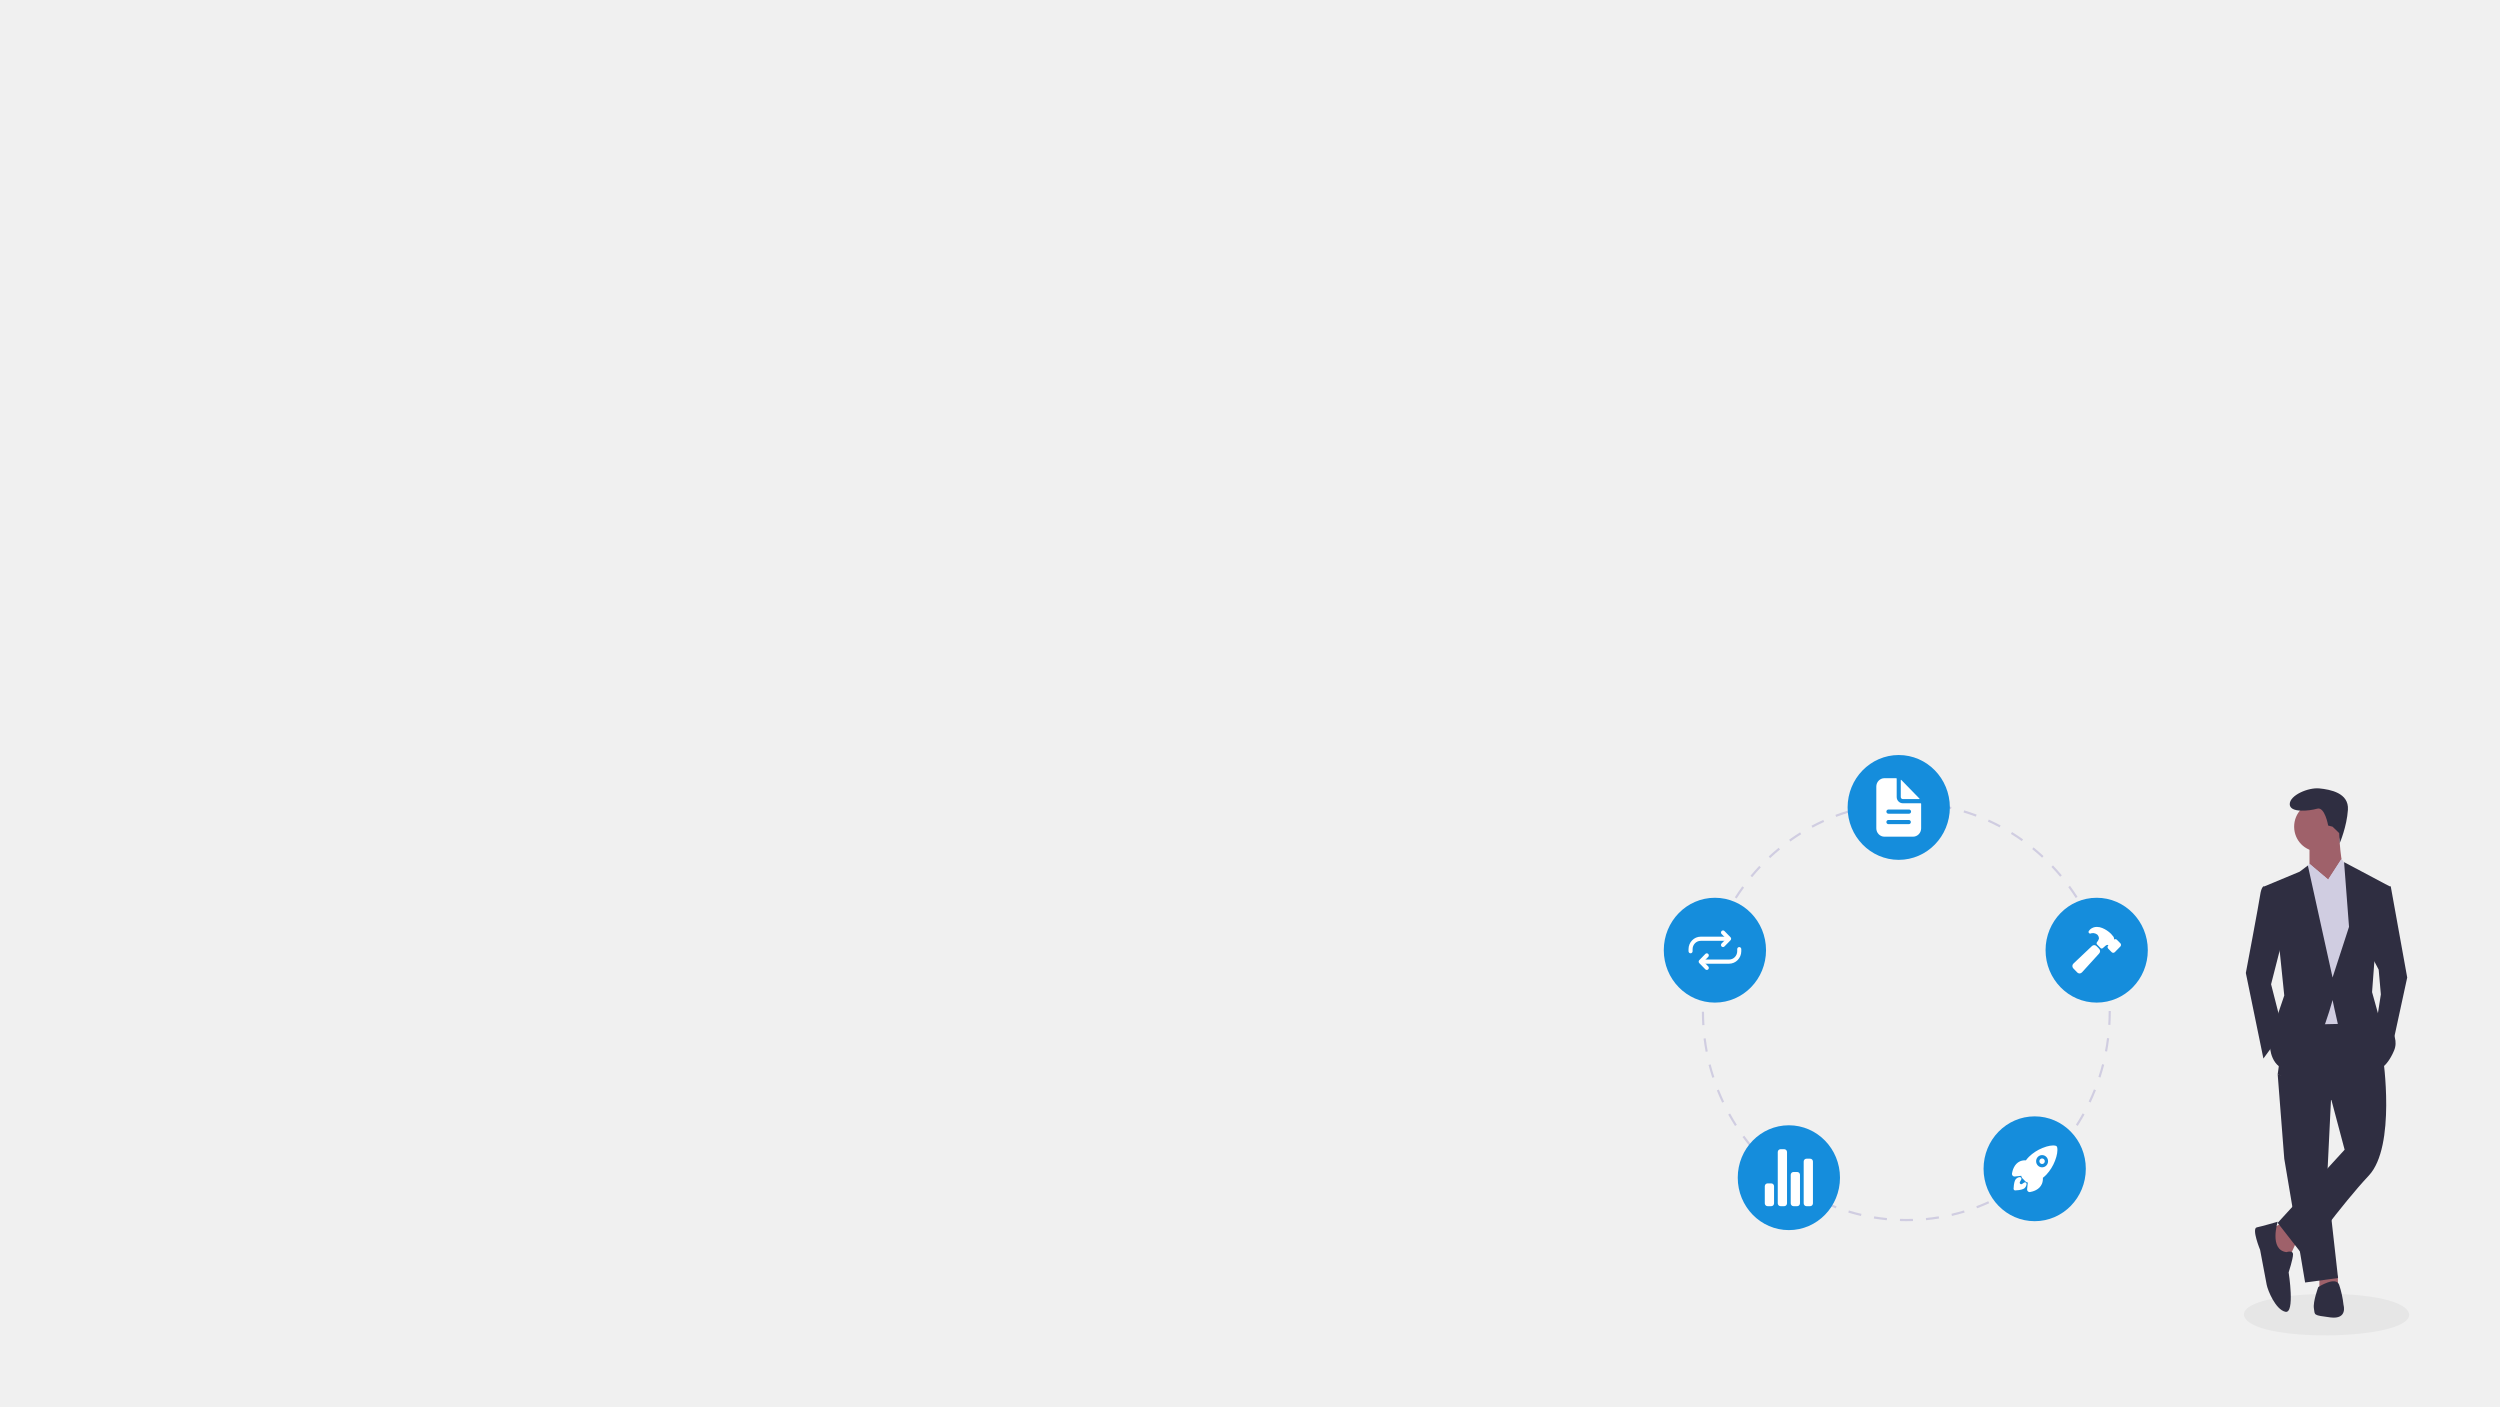
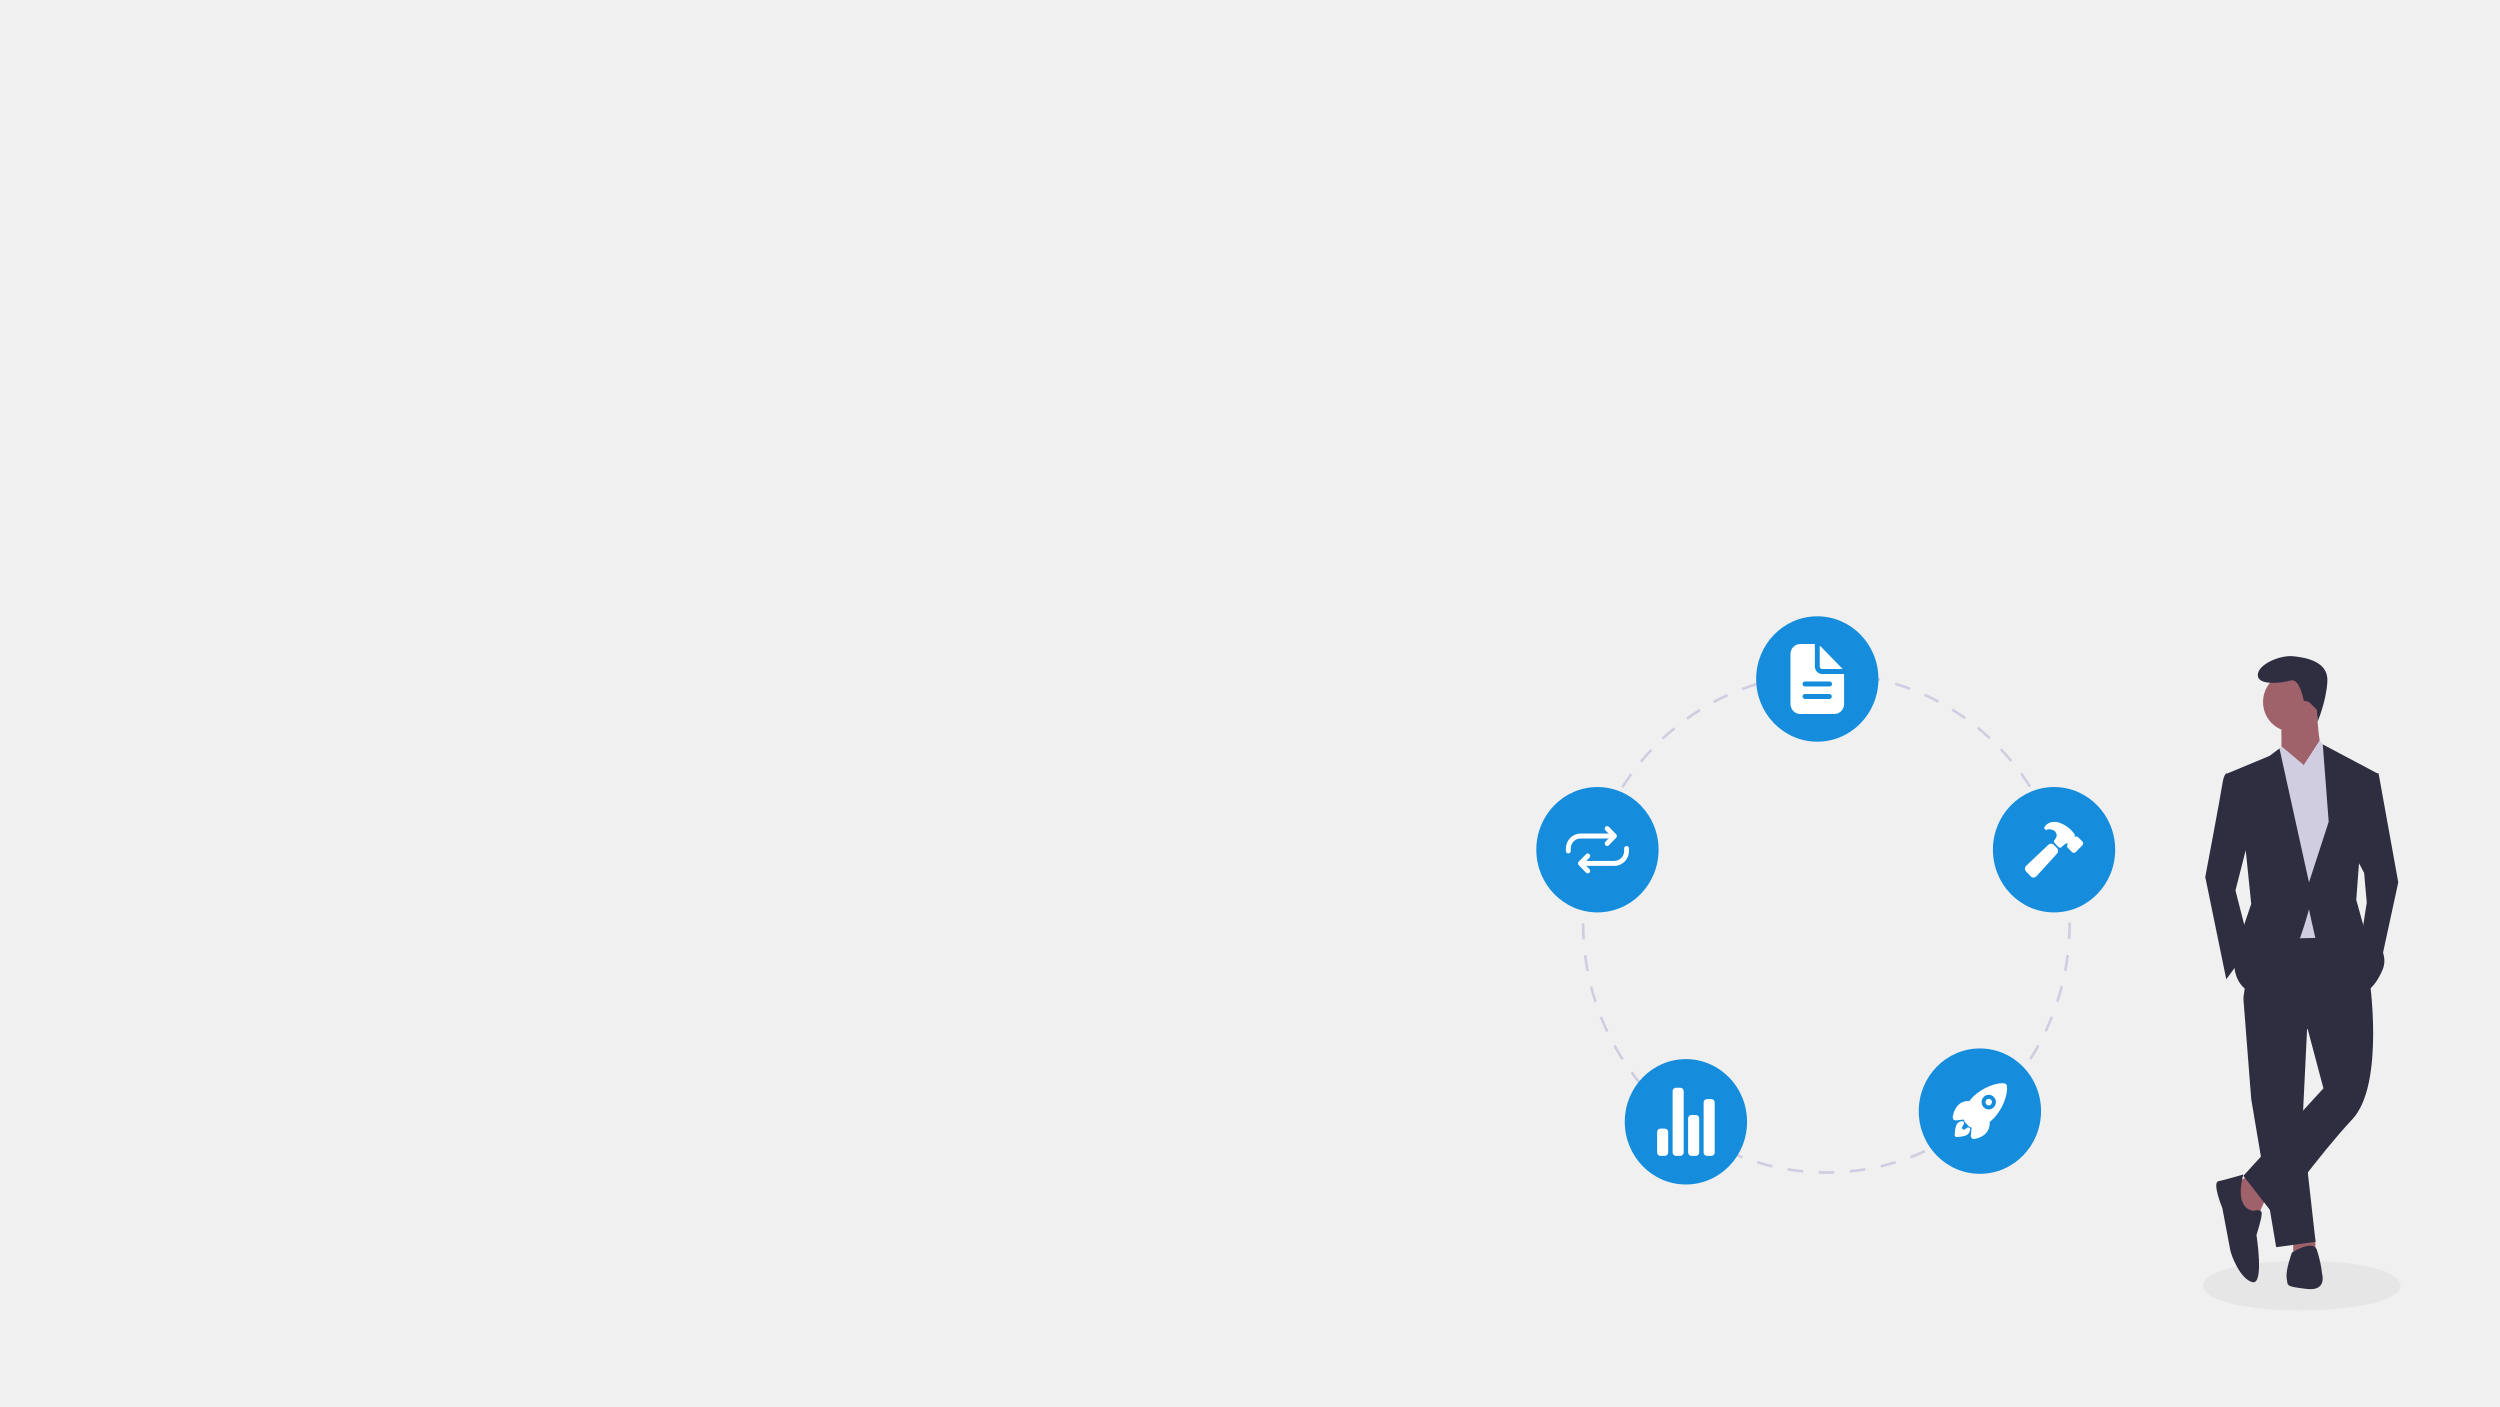
- <svg xmlns="http://www.w3.org/2000/svg" height="1080" viewBox="0 0 508 285.75" width="1920">
-   <text stroke-width=".365" transform="scale(.2645833)" x="254.255" y="440.841" />
-   <text stroke-width=".365" transform="scale(.2645833)" />
-   <path d="m489.547 267.135c.05 5.372-32.966 5.864-33.595 0-.05-5.372 32.966-5.864 33.595-0z" fill="#e6e6e6" stroke-width=".443" />
-   <g stroke-width="1.981" transform="matrix(.2210206 0 0 .2266125 325.8061 133.4645)">
+ <svg xmlns="http://www.w3.org/2000/svg" width="1920" height="1080" version="1.1" viewBox="0 0 508 285.75">
+   <text transform="scale(.2645833)" x="254.255" y="440.841" stroke-width=".365" />
+   <text transform="scale(.2645833)" stroke-width=".365" />
+   <path d="m487.809 261.232c0.06 6.425-39.427 7.013-40.179 5.4e-4 -0.06-6.424 39.427-7.013 40.179-5.4e-4z" fill="#e6e6e6" stroke-width=".443" />
+   <g transform="matrix(.2643357 0 0 .2710235 291.9787 101.3656)" stroke-width="1.176">
    <path d="m619.929 536.837 11.101 1.009 6.056-13.12-13.12-17.157-11.102 6.055z" fill="#9f616a" />
-     <path d="m675.437 564.086-.239-9.143-16.918-.949v11.101z" fill="#9f616a" />
+     <path d="m675.437 564.086-0.239-9.143-16.918-0.949v11.101z" fill="#9f616a" />
    <path d="m665.345 469.217 4.037-80.739-49.453-14.13 6.055 75.694 19.176 111.016 30.277-4.037z" fill="#2f2e41" />
  </g>
-   <g stroke-width=".443">
-     <path d="m480.668 205.489-16.061.229-1.785 12.579 10.93 5.26 2.677 10.063-13.607 14.866 5.354 6.861s7.584-10.521 13.161-16.467c5.577-5.946 2.9-24.014 2.9-24.014z" fill="#2f2e41" />
-     <g fill="#9f616a">
+   <g transform="matrix(1.195978,0,0,1.195978,-97.67816,-58.25495)">
+     <path d="m480.668 205.489-16.061 0.229-1.785 12.579 10.93 5.26 2.677 10.063-13.607 14.866 5.354 6.861s7.584-10.521 13.161-16.467c5.577-5.946 2.9-24.014 2.9-24.014z" fill="#2f2e41" stroke-width=".263" />
+     <g fill="#9f616a" stroke-width=".371">
      <ellipse cx="471.076" cy="167.981" rx="4.907" ry="5.032" />
-       <path d="m469.292 171.412v5.032l3.346 5.489s5.13-3.888 4.015-4.803c-1.115-.915-1.338-8.005-1.338-8.005z" />
+       <path d="m469.292 171.412v5.032l3.346 5.489s5.13-3.888 4.015-4.803c-1.115-0.915-1.338-8.005-1.338-8.005z" />
    </g>
  </g>
-   <path d="m678.607 181.247-12.253 18.502-17.157-14.129-15.139 18.166 6.056 126.155 47.434-1.009 8.074-110.007-10.092-28.259z" fill="#d0cde1" stroke-width="1.981" transform="matrix(.2210206 0 0 .2266125 325.8061 133.4645)" />
-   <g fill="#2f2e41">
-     <path d="m463.938 190.394-2.454 9.606 2.454 9.606-4.015 5.489-3.569-17.382s2.677-14.18 2.9-15.781.669-1.83.669-1.83l1.785.229z" stroke-width=".443" />
-     <path d="m705.714 267.368 7.065 13.121 2.019 22.203-4.037 25.231 14.129 23.213 14.129-63.583-15.138-81.749h-6.056z" stroke-width="1.981" transform="matrix(.2210206 0 0 .2266125 325.8061 133.4645)" />
-     <g stroke-width=".443">
-       <path d="m462.823 248.257s-3.123.915-4.238 1.144.669 4.574.669 4.574 1.115 5.946 1.338 7.09c.223 1.144 1.785 5.032 3.792 5.489 2.008.457.669-8.005.669-8.005s.892-2.744.892-3.659-1.338-.457-1.338-.457c-3.569-.457-1.785-6.175-1.785-6.175z" />
-       <path d="m470.184 265.868c.223 1.372-.223 1.372 3.346 1.83 3.569.457 2.677-2.516 2.677-2.516a18.743 19.217 0 0 0 -.892-4.117c-.669-1.83-4.238.457-4.238.457s-1.115 2.973-.892 4.345z" />
-       <path d="m475.32 169.284.116 2.034s1.439-3.337 1.662-6.768c.223-3.431-3.569-4.117-5.8-4.345-2.231-.229-6.023 1.372-6.023 3.202s4.015 1.372 5.577.915c1.561-.457 2.231 3.431 2.231 3.431l.892.229z" />
+   <path d="m471.359 150.488-3.239 5.014-4.535-3.829-4.002 4.923 1.601 34.191 12.539-0.273 2.134-29.814-2.668-7.659z" fill="#d0cde1" stroke-width=".443" />
+   <g transform="matrix(1.195978,0,0,1.195978,-97.67816,-58.25495)" fill="#2f2e41">
+     <path d="m463.938 190.394-2.454 9.606 2.454 9.606-4.015 5.489-3.569-17.382s2.677-14.18 2.9-15.781 0.669-1.83 0.669-1.83l1.785 0.229z" stroke-width=".371" />
+     <path transform="matrix(.2210206 0 0 .2266125 325.8061 133.4645)" d="m705.714 267.368 7.065 13.121 2.019 22.203-4.037 25.231 14.129 23.213 14.129-63.583-15.138-81.749h-6.056z" stroke-width="1.656" />
+     <g stroke-width=".371">
+       <path d="m462.823 248.257s-3.123 0.915-4.238 1.144 0.669 4.574 0.669 4.574 1.115 5.946 1.338 7.09c0.223 1.144 1.785 5.032 3.792 5.489 2.008 0.457 0.669-8.005 0.669-8.005s0.892-2.744 0.892-3.659-1.338-0.457-1.338-0.457c-3.569-0.457-1.785-6.175-1.785-6.175z" />
+       <path d="m470.184 265.868c0.223 1.372-0.223 1.372 3.346 1.83 3.569 0.457 2.677-2.516 2.677-2.516a18.743 19.217 0 0 0-0.892-4.117c-0.669-1.83-4.238 0.457-4.238 0.457s-1.115 2.973-0.892 4.345z" />
+       <path d="m475.32 169.284 0.116 2.034s1.439-3.337 1.662-6.768c0.223-3.431-3.569-4.117-5.8-4.345-2.231-0.229-6.023 1.372-6.023 3.202s4.015 1.372 5.577 0.915c1.561-0.457 2.231 3.431 2.231 3.431l0.892 0.229z" />
    </g>
  </g>
-   <path d="m666.354 199.749-17.157 12.111-5.957-19.093 5.957-7.147z" fill="#d0cde1" stroke-width="1.981" transform="matrix(.2210206 0 0 .2266125 325.8061 133.4645)" />
-   <path d="m666.354 199.749 15.139 11.102 4.037-20.185-7.065-9.083z" fill="#d0cde1" stroke-width="1.981" transform="matrix(.2210206 0 0 .2266125 325.8061 133.4645)" />
-   <g stroke-width=".443">
-     <path d="m463.269 193.596.892 8.691-1.785 5.26-1.115 5.032s0 4.803 4.461 5.032c4.461.229 8.253-14.409 8.253-14.409s.669 3.202 1.115 5.032 8.03 9.148 8.03 9.148 1.785-.229 3.346-3.888c1.561-3.659-3.123-7.09-3.123-7.09l-1.338-4.803.446-5.946 3.123-15.552-9.257-4.917 1.004 13.151-3.346 10.292-5.019-22.756-1.673 1.258-7.138 2.973z" fill="#2f2e41" />
-     <path d="m387.387 248.145c-.441-.004-.887-.007-1.325-.021l.014-.453c.434.014.877.02 1.312.02.437 0 .882-.007 1.323-.022l.014.453c-.446.015-.896.022-1.338.022zm-3.983-.191c-.88-.085-1.769-.201-2.641-.344l.07-.447c.863.141 1.743.256 2.613.34zm7.977-.005-.042-.451c.87-.085 1.75-.201 2.613-.344l.07.447c-.873.144-1.761.261-2.641.347zm-13.233-.856c-.862-.2-1.729-.432-2.577-.689l.125-.435c.839.254 1.697.484 2.549.682zm18.488-.011-.098-.442c.854-.2 1.712-.43 2.548-.685l.126.435c-.846.257-1.712.49-2.576.692zm-23.593-1.536c-.831-.313-1.663-.658-2.472-1.025l.179-.414c.8.363 1.623.704 2.446 1.014zm28.696-.018-.153-.425c.818-.309 1.638-.65 2.437-1.014l.179.414c-.809.368-1.638.713-2.464 1.025zm-33.57-2.194c-.782-.419-1.564-.87-2.322-1.342l.229-.388c.75.467 1.523.913 2.297 1.327zm38.429-.017-.205-.402c.772-.414 1.543-.86 2.292-1.327l.23.387c-.757.471-1.536.922-2.317 1.341zm-42.984-2.816c-.725-.519-1.443-1.068-2.135-1.634l.276-.355c.685.56 1.395 1.104 2.112 1.617zm47.53-.016-.253-.371c.717-.514 1.426-1.058 2.109-1.617l.276.354c-.69.565-1.407 1.115-2.132 1.634zm-51.694-3.389c-.655-.61-1.299-1.249-1.914-1.899l.317-.316c.608.643 1.246 1.275 1.894 1.879zm55.852-.016-.297-.335c.647-.602 1.283-1.235 1.893-1.879l.317.315c-.616.652-1.259 1.291-1.913 1.9zm-59.558-3.902c-.574-.69-1.133-1.407-1.662-2.132l.354-.272c.524.717 1.077 1.427 1.645 2.109zm63.262-.019-.336-.294c.567-.683 1.121-1.393 1.645-2.112l.354.271c-.529.726-1.089 1.444-1.662 2.134zm-66.451-4.349c-.484-.759-.949-1.543-1.383-2.331l.385-.223c.43.779.89 1.555 1.369 2.306zm69.64-.025-.37-.247c.479-.753.939-1.53 1.369-2.31l.385.223c-.434.789-.9 1.575-1.384 2.335zm-72.257-4.722c-.385-.816-.748-1.654-1.08-2.492l.409-.17c.329.829.688 1.658 1.069 2.465zm74.876-.035-.398-.197c.38-.808.74-1.64 1.069-2.472l.41.17c-.332.842-.696 1.683-1.081 2.499zm-76.878-5.018c-.28-.861-.535-1.741-.759-2.617l.428-.115c.222.866.475 1.738.751 2.589zm78.88-.048-.42-.143c.275-.85.527-1.722.748-2.59l.428.115c-.224.878-.478 1.758-.756 2.618zm-80.232-5.231c-.169-.889-.312-1.796-.425-2.695l.438-.058c.112.89.253 1.787.42 2.666zm81.578-.05-.434-.086c.166-.879.306-1.777.417-2.667l.439.058c-.112.9-.254 1.807-.422 2.695zm-82.259-5.362c-.057-.903-.086-1.822-.087-2.729l.442-0c.001.898.03 1.806.086 2.7zm82.933-.051-.441-.029c.055-.893.083-1.801.083-2.7l-0-.099h.442l0.0.098c0 .909-.028 1.827-.084 2.73zm-82.498-5.379-.441-.028c.055-.905.139-1.82.249-2.718l.439.057c-.11.889-.193 1.794-.247 2.689zm82.051-.149c-.057-.896-.144-1.8-.256-2.688l.438-.058c.114.897.201 1.811.259 2.717zm-81.39-5.208-.434-.086c.167-.89.364-1.785.587-2.663l.428.114c-.22.868-.415 1.754-.581 2.635zm80.71-.146c-.168-.881-.367-1.766-.59-2.632l.427-.116c.225.876.426 1.771.596 2.661zm-79.385-5.079-.42-.142c.277-.861.586-1.725.918-2.568l.41.17c-.328.834-.634 1.688-.908 2.54zm78.041-.141c-.278-.851-.586-1.703-.916-2.533l.409-.171c.334.839.645 1.7.926 2.56zm-76.067-4.873-.398-.197c.383-.817.798-1.633 1.232-2.424l.385.222c-.43.782-.84 1.589-1.219 2.398zm74.08-.124c-.381-.805-.792-1.609-1.224-2.389l.385-.224c.436.789.852 1.601 1.237 2.415zm-71.495-4.586-.371-.247c.482-.76.995-1.514 1.524-2.241l.354.271c-.523.72-1.031 1.466-1.508 2.217zm68.899-.107c-.478-.749-.987-1.493-1.512-2.21l.354-.272c.531.725 1.045 1.477 1.529 2.234zm-65.749-4.224-.337-.293c.573-.691 1.174-1.371 1.789-2.023l.318.315c-.608.645-1.204 1.319-1.77 2.002zm62.59-.093c-.568-.681-1.166-1.353-1.775-1.996l.317-.316c.616.65 1.22 1.329 1.794 2.017zm-58.929-3.79-.298-.335c.654-.611 1.335-1.207 2.024-1.773l.276.354c-.682.559-1.356 1.15-2.003 1.754zm55.258-.082c-.648-.602-1.324-1.19-2.009-1.749l.275-.355c.692.565 1.375 1.16 2.03 1.768zm-51.147-3.291-.254-.371c.723-.52 1.473-1.022 2.227-1.494l.23.387c-.747.466-1.488.964-2.204 1.478zm47.024-.072c-.72-.514-1.463-1.009-2.211-1.473l.229-.388c.755.469 1.507.969 2.235 1.488zm-42.53-2.735-.205-.401c.781-.42 1.587-.82 2.394-1.188l.18.414c-.798.364-1.595.76-2.368 1.176zm38.02-.062c-.776-.414-1.576-.808-2.378-1.171l.178-.415c.81.366 1.619.764 2.403 1.183zm-33.215-2.13-.153-.425c.829-.314 1.679-.605 2.526-.864l.126.434c-.838.256-1.679.544-2.499.855zm28.39-.051c-.822-.308-1.663-.593-2.502-.846l.125-.435c.848.256 1.699.543 2.529.855zm-23.344-1.491-.099-.442c.86-.202 1.739-.378 2.613-.524l.071.447c-.865.144-1.735.318-2.585.518zm18.292-.033c-.852-.197-1.723-.368-2.587-.509l.069-.448c.874.142 1.754.315 2.615.514zm-13.094-.832-.043-.451c.878-.087 1.772-.147 2.657-.177l.015.453c-.876.03-1.76.089-2.629.175zm7.893-.014c-.87-.083-1.754-.139-2.629-.166l.013-.453c.884.027 1.778.083 2.657.168z" fill="#d0cde1" />
-     <g fill="#158ddc">
-       <ellipse cx="385.822" cy="164.072" rx="10.388" ry="10.651" />
-       <ellipse cx="426.047" cy="193.078" rx="10.388" ry="10.651" />
-       <ellipse cx="413.449" cy="237.495" rx="10.388" ry="10.651" />
-       <ellipse cx="363.498" cy="239.307" rx="10.388" ry="10.651" />
-       <ellipse cx="348.469" cy="193.078" rx="10.388" ry="10.651" />
-     </g>
-     <g fill="#fff">
-       <path d="m390.273 163.223h-3.623a1.242 1.274 0 0 1 -1.242-1.274v-3.715a.104.106 0 0 0 -.104-.106h-2.381a1.656 1.698 0 0 0 -1.656 1.698v8.492a1.656 1.698 0 0 0 1.656 1.698h5.797a1.656 1.698 0 0 0 1.656-1.698v-4.989a.104.106 0 0 0 -.104-.106zm-2.381 4.246h-4.141a.414.425 0 1 1 0-.849h4.141a.414.425 0 0 1 0 .849zm0-2.123h-4.141a.414.425 0 1 1 0-.849h4.141a.414.425 0 1 1 0 .849z" />
-       <path d="m390.046 162.283-3.722-3.816a.052.053 0 0 0 -.088.037v3.445a.414.425 0 0 0 .414.425h3.36a.052.053 0 0 0 .036-.09z" />
-       <path d="m414.952 235.396a.551.564 0 1 0 .389.165.551.564 0 0 0 -.389-.165z" />
-       <path d="m418.016 233.139v-.002a.421.431 0 0 0 -.312-.324c-.615-.154-1.582.01-2.653.45a8.533 8.749 0 0 0 -2.776 1.802 6.615 6.782 0 0 0 -.61.715 2.703 2.772 0 0 0 -1.208.199c-1.191.537-1.531 1.913-1.622 2.477a.516.529 0 0 0 .561.613h.003l1.327-.148c.002.017.004.033.005.048a.709.727 0 0 0 .204.438l.647.664a.707.725 0 0 0 .427.21l.044.005-.144 1.359v.003a.516.529 0 0 0 .46.58q.024.003.048.003a.521.534 0 0 0 .086-.007c.554-.091 1.895-.436 2.417-1.664a2.728 2.797 0 0 0 .195-1.234 6.493 6.657 0 0 0 .7-.625 8.472 8.686 0 0 0 1.76-2.824c.427-1.086.587-2.085.441-2.739zm-2.208 3.698a1.212 1.243 0 1 1 -.001-1.758l.001.001a1.203 1.233 0 0 1 .013 1.744z" />
-       <path d="m411.509 240.253a.33.338 0 0 0 -.227.057c-.132.092-.264.184-.398.273a.308.316 0 0 1 -.433-.423l.251-.444a.33.338 0 0 0 -.313-.527 1.263 1.295 0 0 0 -.735.369c-.075.078-.305.313-.429 1.211a7.382 7.569 0 0 0 -.066.778.33.338 0 0 0 .321.347q.004 0.0.009 0h.008a7.423 7.611 0 0 0 .759-.068c.876-.127 1.106-.362 1.181-.44a1.248 1.279 0 0 0 .359-.756.33.338 0 0 0 -.287-.377z" />
-       <path d="m359.923 245.095h-.753a.564.579 0 0 1 -.564-.579v-3.473a.564.579 0 0 1 .564-.579h.753a.564.579 0 0 1 .564.579v3.473a.564.579 0 0 1 -.564.579z" />
-       <path d="m365.192 245.095h-.753a.564.579 0 0 1 -.564-.579v-5.788a.564.579 0 0 1 .564-.579h.753a.564.579 0 0 1 .564.579v5.788a.564.579 0 0 1 -.564.579z" />
-       <path d="m367.826 245.095h-.753a.564.579 0 0 1 -.564-.579v-8.489a.564.579 0 0 1 .564-.579h.753a.564.579 0 0 1 .564.579v8.489a.564.579 0 0 1 -.564.579z" />
-       <path d="m362.558 245.095h-.753a.564.579 0 0 1 -.564-.579v-10.418a.564.579 0 0 1 .564-.579h.753a.564.579 0 0 1 .564.579v10.418a.564.579 0 0 1 -.564.579z" />
-       <path d="m426.545 192.8-.538-.552a.659.676 0 0 0 -.93-.003l-3.739 3.537a.698.716 0 0 0 -.234.487.661.678 0 0 0 .19.506l.803.833.002.002a.665.682 0 0 0 .467.199h.024a.692.709 0 0 0 .477-.236l3.474-3.816a.659.676 0 0 0 .004-.956z" />
-       <path d="m430.866 191.685-.006-.007-.706-.716a.442.453 0 0 0 -.315-.132.451.462 0 0 0 -.263.087c0-.009.001-.018.002-.026a.753.772 0 0 0 -.107-.533 5.313 5.448 0 0 0 -.511-.607l-.002-.002a5.575 5.716 0 0 0 -1.786-1.181 2.874 2.947 0 0 0 -1.093-.221 2.083 2.136 0 0 0 -1.333.479 2.47 2.532 0 0 0 -.292.343.33.338 0 0 0 .384.514 1.533 1.572 0 0 1 .177-.056 1.307 1.34 0 0 1 .38-.024 1.598 1.638 0 0 1 .735.276 1.059 1.085 0 0 1 .376.868 2.197 2.252 0 0 1 -.412.728.33.338 0 0 0 .03.443l.709.727a.33.338 0 0 0 .453.013c.2-.183.506-.46.612-.528a.767.786 0 0 1 .303-.122.395.405 0 0 1 .233.05.026.026 0 0 1 -.006.02l-.037.036-.006.006a.443.454 0 0 0 -.001.643l.002.002.706.716a.442.453 0 0 0 .315.132.447.458 0 0 0 .313-.131l1.143-1.158c.004-.004.008-.008.011-.013a.45.462 0 0 0 -.006-.629z" />
-       <path d="m350.118 192.444a.412.423 0 0 1 -.292-.722l.945-.969-.945-.969a.412.423 0 0 1 .583-.598l1.237 1.268a.412.423 0 0 1 0 .598l-1.237 1.268a.411.421 0 0 1 -.292.124z" />
-       <path d="m343.521 193.713a.412.423 0 0 1 -.412-.423v-.423a2.486 2.549 0 0 1 2.473-2.537h5.362a.412.423 0 1 1 0 .846h-5.36a1.659 1.701 0 0 0 -1.649 1.692v.421a.412.423 0 0 1 -.412.423z" />
-       <path d="m346.82 197.095a.411.421 0 0 1 -.292-.124l-1.237-1.268a.412.423 0 0 1 0-.598l1.237-1.268a.412.423 0 0 1 .583.598l-.945.969.945.969a.412.423 0 0 1 -.292.722z" />
-       <path d="m345.995 195.826a.412.423 0 0 1 0-.846h5.36a1.659 1.701 0 0 0 1.649-1.692v-.421a.412.423 0 0 1 .825 0v.423a2.486 2.549 0 0 1 -2.473 2.537z" />
-     </g>
+   <path d="m468.12 155.502-4.535 3.282-1.575-5.175 1.575-1.937z" fill="#d0cde1" stroke-width=".443" />
+   <path d="m468.12 155.502 4.002 3.009 1.067-5.471-1.868-2.462z" fill="#d0cde1" stroke-width=".443" />
+   <path d="m456.382 173.282 1.067 10.394-2.134 6.291-1.334 6.018s1e-5 5.744 5.336 6.018c5.336 0.274 9.871-17.232 9.871-17.232s0.8 3.829 1.334 6.018c0.534 2.188 9.604 10.941 9.604 10.941s2.134-0.274 4.002-4.65c1.867-4.376-3.735-8.479-3.735-8.479l-1.601-5.744 0.534-7.112 3.735-18.6-11.071-5.881 1.2 15.728-4.002 12.309-6.003-27.216-2.001 1.504-8.537 3.556z" fill="#2f2e41" stroke-width=".315" />
+   <path d="m371.146 238.521c-0.527-5e-3 -1.061-8e-3 -1.585-0.025l0.016-0.542c0.519 0.016 1.049 0.024 1.569 0.024 0.522 0 1.055-8e-3 1.583-0.026l0.017 0.542c-0.534 0.018-1.072 0.027-1.6 0.027zm-4.763-0.229c-1.052-0.102-2.115-0.241-3.159-0.411l0.083-0.535c1.033 0.169 2.084 0.306 3.125 0.407zm9.54-6e-3 -0.05-0.539c1.041-0.102 2.092-0.241 3.125-0.411l0.084 0.535c-1.044 0.172-2.107 0.312-3.159 0.415zm-15.826-1.024c-1.03-0.24-2.067-0.517-3.082-0.824l0.15-0.52c1.003 0.304 2.029 0.578 3.049 0.815zm22.111-0.013-0.117-0.528c1.022-0.239 2.047-0.515 3.048-0.819l0.151 0.52c-1.011 0.308-2.048 0.586-3.081 0.828zm-28.217-1.837c-0.994-0.375-1.989-0.787-2.957-1.226l0.214-0.495c0.957 0.434 1.941 0.842 2.925 1.213zm34.32-0.021-0.183-0.509c0.978-0.369 1.959-0.777 2.915-1.212l0.215 0.495c-0.967 0.44-1.959 0.852-2.947 1.225zm-40.149-2.623c-0.936-0.501-1.87-1.041-2.777-1.604l0.274-0.464c0.897 0.558 1.822 1.092 2.748 1.587zm45.961-0.02-0.245-0.48c0.924-0.495 1.846-1.029 2.741-1.587l0.275 0.463c-0.905 0.564-1.837 1.103-2.771 1.604zm-51.408-3.368c-0.867-0.62-1.726-1.278-2.553-1.954l0.33-0.424c0.819 0.67 1.669 1.32 2.526 1.934zm56.845-0.019-0.303-0.444c0.857-0.614 1.706-1.265 2.523-1.934l0.33 0.423c-0.826 0.676-1.683 1.333-2.55 1.954zm-61.825-4.053c-0.783-0.729-1.554-1.493-2.289-2.271l0.379-0.377c0.728 0.769 1.49 1.525 2.265 2.247zm66.798-0.019-0.356-0.401c0.773-0.72 1.535-1.477 2.264-2.248l0.379 0.377c-0.736 0.779-1.506 1.544-2.287 2.272zm-71.23-4.667c-0.686-0.825-1.355-1.683-1.988-2.55l0.423-0.325c0.627 0.858 1.288 1.707 1.967 2.523zm75.66-0.022-0.402-0.351c0.679-0.817 1.341-1.666 1.967-2.525l0.423 0.324c-0.633 0.868-1.302 1.727-1.988 2.552zm-79.474-5.201c-0.578-0.908-1.135-1.846-1.654-2.787l0.46-0.267c0.514 0.931 1.064 1.859 1.637 2.758zm83.288-0.029-0.443-0.296c0.573-0.9 1.123-1.83 1.637-2.763l0.461 0.266c-0.519 0.944-1.076 1.883-1.655 2.793zm-86.418-5.648c-0.46-0.976-0.895-1.978-1.292-2.98l0.49-0.204c0.393 0.991 0.823 1.983 1.278 2.948zm89.55-0.042-0.476-0.236c0.455-0.967 0.885-1.961 1.278-2.957l0.49 0.203c-0.398 1.007-0.832 2.012-1.292 2.989zm-91.945-6.001c-0.334-1.03-0.64-2.083-0.908-3.13l0.511-0.138c0.265 1.036 0.568 2.078 0.898 3.096zm94.339-0.057-0.502-0.17c0.329-1.017 0.63-2.059 0.895-3.098l0.512 0.137c-0.268 1.05-0.572 2.103-0.905 3.131zm-95.956-6.256c-0.202-1.063-0.373-2.148-0.508-3.223l0.524-0.069c0.134 1.064 0.303 2.137 0.503 3.189zm97.566-0.06-0.519-0.103c0.198-1.052 0.366-2.125 0.499-3.19l0.525 0.069c-0.134 1.076-0.304 2.161-0.504 3.224zm-98.38-6.413c-0.068-1.08-0.103-2.179-0.104-3.264l0.529-5.6e-4c8.5e-4 1.074 0.036 2.161 0.103 3.23zm99.186-0.061-0.528-0.035c0.066-1.068 0.099-2.154 0.099-3.229l-2.6e-4 -0.119h0.529l2.6e-4 0.117c0 1.088-0.034 2.185-0.1 3.265zm-98.666-6.433-0.528-0.033c0.066-1.083 0.166-2.176 0.298-3.251l0.525 0.068c-0.131 1.063-0.23 2.145-0.295 3.216zm98.131-0.178c-0.069-1.071-0.172-2.153-0.306-3.215l0.524-0.07c0.136 1.073 0.24 2.166 0.31 3.249zm-97.341-6.228-0.519-0.102c0.199-1.064 0.436-2.135 0.702-3.185l0.512 0.136c-0.263 1.038-0.497 2.098-0.694 3.151zm96.528-0.175c-0.201-1.053-0.439-2.112-0.705-3.148l0.511-0.138c0.27 1.047 0.509 2.118 0.713 3.182zm-94.942-6.075-0.502-0.17c0.332-1.03 0.701-2.063 1.098-3.071l0.49 0.203c-0.393 0.997-0.758 2.019-1.086 3.038zm93.336-0.169c-0.332-1.017-0.7-2.037-1.095-3.029l0.489-0.205c0.399 1.003 0.772 2.033 1.107 3.062zm-90.974-5.828-0.477-0.235c0.459-0.977 0.954-1.953 1.474-2.899l0.461 0.266c-0.514 0.936-1.004 1.901-1.458 2.868zm88.598-0.148c-0.455-0.962-0.948-1.924-1.464-2.857l0.46-0.267c0.522 0.943 1.019 1.915 1.479 2.888zm-85.506-5.485-0.443-0.296c0.577-0.909 1.19-1.81 1.822-2.68l0.424 0.324c-0.626 0.861-1.233 1.753-1.803 2.652zm82.402-0.128c-0.572-0.896-1.18-1.785-1.809-2.644l0.423-0.325c0.635 0.868 1.25 1.767 1.828 2.672zm-78.635-5.052-0.403-0.351c0.685-0.826 1.405-1.64 2.139-2.42l0.38 0.377c-0.727 0.771-1.439 1.577-2.117 2.394zm74.856-0.112c-0.68-0.815-1.394-1.618-2.123-2.387l0.379-0.378c0.737 0.777 1.459 1.589 2.146 2.412zm-70.478-4.533-0.356-0.401c0.782-0.731 1.597-1.444 2.421-2.12l0.33 0.423c-0.816 0.669-1.622 1.375-2.396 2.098zm66.087-0.098c-0.775-0.72-1.583-1.423-2.403-2.092l0.329-0.424c0.828 0.676 1.645 1.387 2.428 2.114zm-61.171-3.936-0.303-0.444c0.865-0.622 1.761-1.223 2.664-1.786l0.275 0.463c-0.893 0.558-1.78 1.152-2.636 1.767zm56.24-0.086c-0.861-0.614-1.75-1.207-2.644-1.761l0.274-0.464c0.903 0.56 1.803 1.159 2.673 1.78zm-50.865-3.271-0.245-0.48c0.935-0.503 1.898-0.981 2.863-1.421l0.215 0.495c-0.955 0.436-1.908 0.909-2.833 1.406zm45.471-0.074c-0.928-0.495-1.885-0.966-2.844-1.4l0.213-0.496c0.969 0.438 1.936 0.914 2.874 1.415zm-39.725-2.548-0.184-0.508c0.991-0.376 2.008-0.724 3.021-1.034l0.151 0.52c-1.003 0.306-2.008 0.65-2.989 1.022zm33.954-0.062c-0.983-0.369-1.989-0.709-2.992-1.011l0.149-0.52c1.014 0.306 2.031 0.65 3.025 1.023zm-27.919-1.783-0.118-0.528c1.029-0.242 2.08-0.452 3.125-0.626l0.085 0.535c-1.034 0.172-2.075 0.38-3.092 0.619zm21.877-0.04c-1.019-0.236-2.06-0.44-3.094-0.608l0.083-0.535c1.045 0.17 2.097 0.377 3.128 0.615zm-15.66-0.995-0.051-0.539c1.05-0.104 2.119-0.176 3.177-0.212l0.018 0.542c-1.048 0.036-2.105 0.106-3.144 0.209zm9.44-0.017c-1.04-0.1-2.098-0.166-3.145-0.198l0.016-0.542c1.057 0.032 2.127 0.1 3.178 0.2z" fill="#d0cde1" stroke-width=".315" />
+   <g transform="matrix(1.195978,0,0,1.195978,-92.16034,-58.25495)" fill="#158ddc" stroke-width=".371">
+     <ellipse cx="385.822" cy="164.072" rx="10.388" ry="10.651" />
+     <ellipse cx="426.047" cy="193.078" rx="10.388" ry="10.651" />
+     <ellipse cx="413.449" cy="237.495" rx="10.388" ry="10.651" />
+     <ellipse cx="363.498" cy="239.307" rx="10.388" ry="10.651" />
+     <ellipse cx="348.469" cy="193.078" rx="10.388" ry="10.651" />
+   </g>
+   <g transform="matrix(1.195978,0,0,1.195978,-92.16034,-58.25495)" fill="#fff" stroke-width=".371">
+     <path d="m390.273 163.223h-3.623a1.242 1.274 0 0 1-1.242-1.274v-3.715a0.104 0.106 0 0 0-0.104-0.106h-2.381a1.656 1.698 0 0 0-1.656 1.698v8.492a1.656 1.698 0 0 0 1.656 1.698h5.797a1.656 1.698 0 0 0 1.656-1.698v-4.989a0.104 0.106 0 0 0-0.104-0.106zm-2.381 4.246h-4.141a0.414 0.425 0 1 1 0-0.849h4.141a0.414 0.425 0 0 1 0 0.849zm0-2.123h-4.141a0.414 0.425 0 1 1 0-0.849h4.141a0.414 0.425 0 1 1 0 0.849z" />
+     <path d="m390.046 162.283-3.722-3.816a0.052 0.053 0 0 0-0.088 0.037v3.445a0.414 0.425 0 0 0 0.414 0.425h3.36a0.052 0.053 0 0 0 0.036-0.09z" />
+     <path d="m414.952 235.396a0.551 0.564 0 1 0 0.389 0.165 0.551 0.564 0 0 0-0.389-0.165z" />
+     <path d="m418.016 233.139v-2e-3a0.421 0.431 0 0 0-0.312-0.324c-0.615-0.154-1.582 0.01-2.653 0.45a8.533 8.749 0 0 0-2.776 1.802 6.615 6.782 0 0 0-0.61 0.715 2.703 2.772 0 0 0-1.208 0.199c-1.191 0.537-1.531 1.913-1.622 2.477a0.516 0.529 0 0 0 0.561 0.613h3e-3l1.327-0.148c2e-3 0.017 4e-3 0.033 5e-3 0.048a0.709 0.727 0 0 0 0.204 0.438l0.647 0.664a0.707 0.725 0 0 0 0.427 0.21l0.044 5e-3 -0.144 1.359v3e-3a0.516 0.529 0 0 0 0.46 0.58q0.024 3e-3 0.048 3e-3a0.521 0.534 0 0 0 0.086-7e-3c0.554-0.091 1.895-0.436 2.417-1.664a2.728 2.797 0 0 0 0.195-1.234 6.493 6.657 0 0 0 0.7-0.625 8.472 8.686 0 0 0 1.76-2.824c0.427-1.086 0.587-2.085 0.441-2.739zm-2.208 3.698a1.212 1.243 0 1 1-8.9e-4 -1.758l8.9e-4 9e-4a1.203 1.233 0 0 1 0.013 1.744z" />
+     <path d="m411.509 240.253a0.33 0.338 0 0 0-0.227 0.057c-0.132 0.092-0.264 0.184-0.398 0.273a0.308 0.316 0 0 1-0.433-0.423l0.251-0.444a0.33 0.338 0 0 0-0.313-0.527 1.263 1.295 0 0 0-0.735 0.369c-0.075 0.078-0.305 0.313-0.429 1.211a7.382 7.569 0 0 0-0.066 0.778 0.33 0.338 0 0 0 0.321 0.347q4e-3 1.1e-4 9e-3 1.1e-4h8e-3a7.423 7.611 0 0 0 0.759-0.068c0.876-0.127 1.106-0.362 1.181-0.44a1.248 1.279 0 0 0 0.359-0.756 0.33 0.338 0 0 0-0.287-0.377z" />
+     <path d="m359.923 245.095h-0.753a0.564 0.579 0 0 1-0.564-0.579v-3.473a0.564 0.579 0 0 1 0.564-0.579h0.753a0.564 0.579 0 0 1 0.564 0.579v3.473a0.564 0.579 0 0 1-0.564 0.579z" />
+     <path d="m365.192 245.095h-0.753a0.564 0.579 0 0 1-0.564-0.579v-5.788a0.564 0.579 0 0 1 0.564-0.579h0.753a0.564 0.579 0 0 1 0.564 0.579v5.788a0.564 0.579 0 0 1-0.564 0.579z" />
+     <path d="m367.826 245.095h-0.753a0.564 0.579 0 0 1-0.564-0.579v-8.489a0.564 0.579 0 0 1 0.564-0.579h0.753a0.564 0.579 0 0 1 0.564 0.579v8.489a0.564 0.579 0 0 1-0.564 0.579z" />
+     <path d="m362.558 245.095h-0.753a0.564 0.579 0 0 1-0.564-0.579v-10.418a0.564 0.579 0 0 1 0.564-0.579h0.753a0.564 0.579 0 0 1 0.564 0.579v10.418a0.564 0.579 0 0 1-0.564 0.579z" />
+     <path d="m426.545 192.8-0.538-0.552a0.659 0.676 0 0 0-0.93-3e-3l-3.739 3.537a0.698 0.716 0 0 0-0.234 0.487 0.661 0.678 0 0 0 0.19 0.506l0.803 0.833 2e-3 2e-3a0.665 0.682 0 0 0 0.467 0.199h0.024a0.692 0.709 0 0 0 0.477-0.236l3.474-3.816a0.659 0.676 0 0 0 4e-3 -0.956z" />
+     <path d="m430.866 191.685-6e-3 -7e-3 -0.706-0.716a0.442 0.453 0 0 0-0.315-0.132 0.451 0.462 0 0 0-0.263 0.087c0-9e-3 1e-3 -0.018 2e-3 -0.026a0.753 0.772 0 0 0-0.107-0.533 5.313 5.448 0 0 0-0.511-0.607l-2e-3 -2e-3a5.575 5.716 0 0 0-1.786-1.181 2.874 2.947 0 0 0-1.093-0.221 2.083 2.136 0 0 0-1.333 0.479 2.47 2.532 0 0 0-0.292 0.343 0.33 0.338 0 0 0 0.384 0.514 1.533 1.572 0 0 1 0.177-0.056 1.307 1.34 0 0 1 0.38-0.024 1.598 1.638 0 0 1 0.735 0.276 1.059 1.085 0 0 1 0.376 0.868 2.197 2.252 0 0 1-0.412 0.728 0.33 0.338 0 0 0 0.03 0.443l0.709 0.727a0.33 0.338 0 0 0 0.453 0.013c0.2-0.183 0.506-0.46 0.612-0.528a0.767 0.786 0 0 1 0.303-0.122 0.395 0.405 0 0 1 0.233 0.05 0.026 0.026 0 0 1-6e-3 0.02l-0.037 0.036-6e-3 6e-3a0.443 0.454 0 0 0-1e-3 0.643l2e-3 2e-3 0.706 0.716a0.442 0.453 0 0 0 0.315 0.132 0.447 0.458 0 0 0 0.313-0.131l1.143-1.158c4e-3 -4e-3 8e-3 -8e-3 0.011-0.013a0.45 0.462 0 0 0-6e-3 -0.629z" />
+     <path d="m350.118 192.444a0.412 0.423 0 0 1-0.292-0.722l0.945-0.969-0.945-0.969a0.412 0.423 0 0 1 0.583-0.598l1.237 1.268a0.412 0.423 0 0 1 0 0.598l-1.237 1.268a0.411 0.421 0 0 1-0.292 0.124z" />
+     <path d="m343.521 193.713a0.412 0.423 0 0 1-0.412-0.423v-0.423a2.486 2.549 0 0 1 2.473-2.537h5.362a0.412 0.423 0 1 1 0 0.846h-5.36a1.659 1.701 0 0 0-1.649 1.692v0.421a0.412 0.423 0 0 1-0.412 0.423z" />
+     <path d="m346.82 197.095a0.411 0.421 0 0 1-0.292-0.124l-1.237-1.268a0.412 0.423 0 0 1 0-0.598l1.237-1.268a0.412 0.423 0 0 1 0.583 0.598l-0.945 0.969 0.945 0.969a0.412 0.423 0 0 1-0.292 0.722z" />
+     <path d="m345.995 195.826a0.412 0.423 0 0 1 0-0.846h5.36a1.659 1.701 0 0 0 1.649-1.692v-0.421a0.412 0.423 0 0 1 0.825 0v0.423a2.486 2.549 0 0 1-2.473 2.537z" />
  </g>
</svg>
